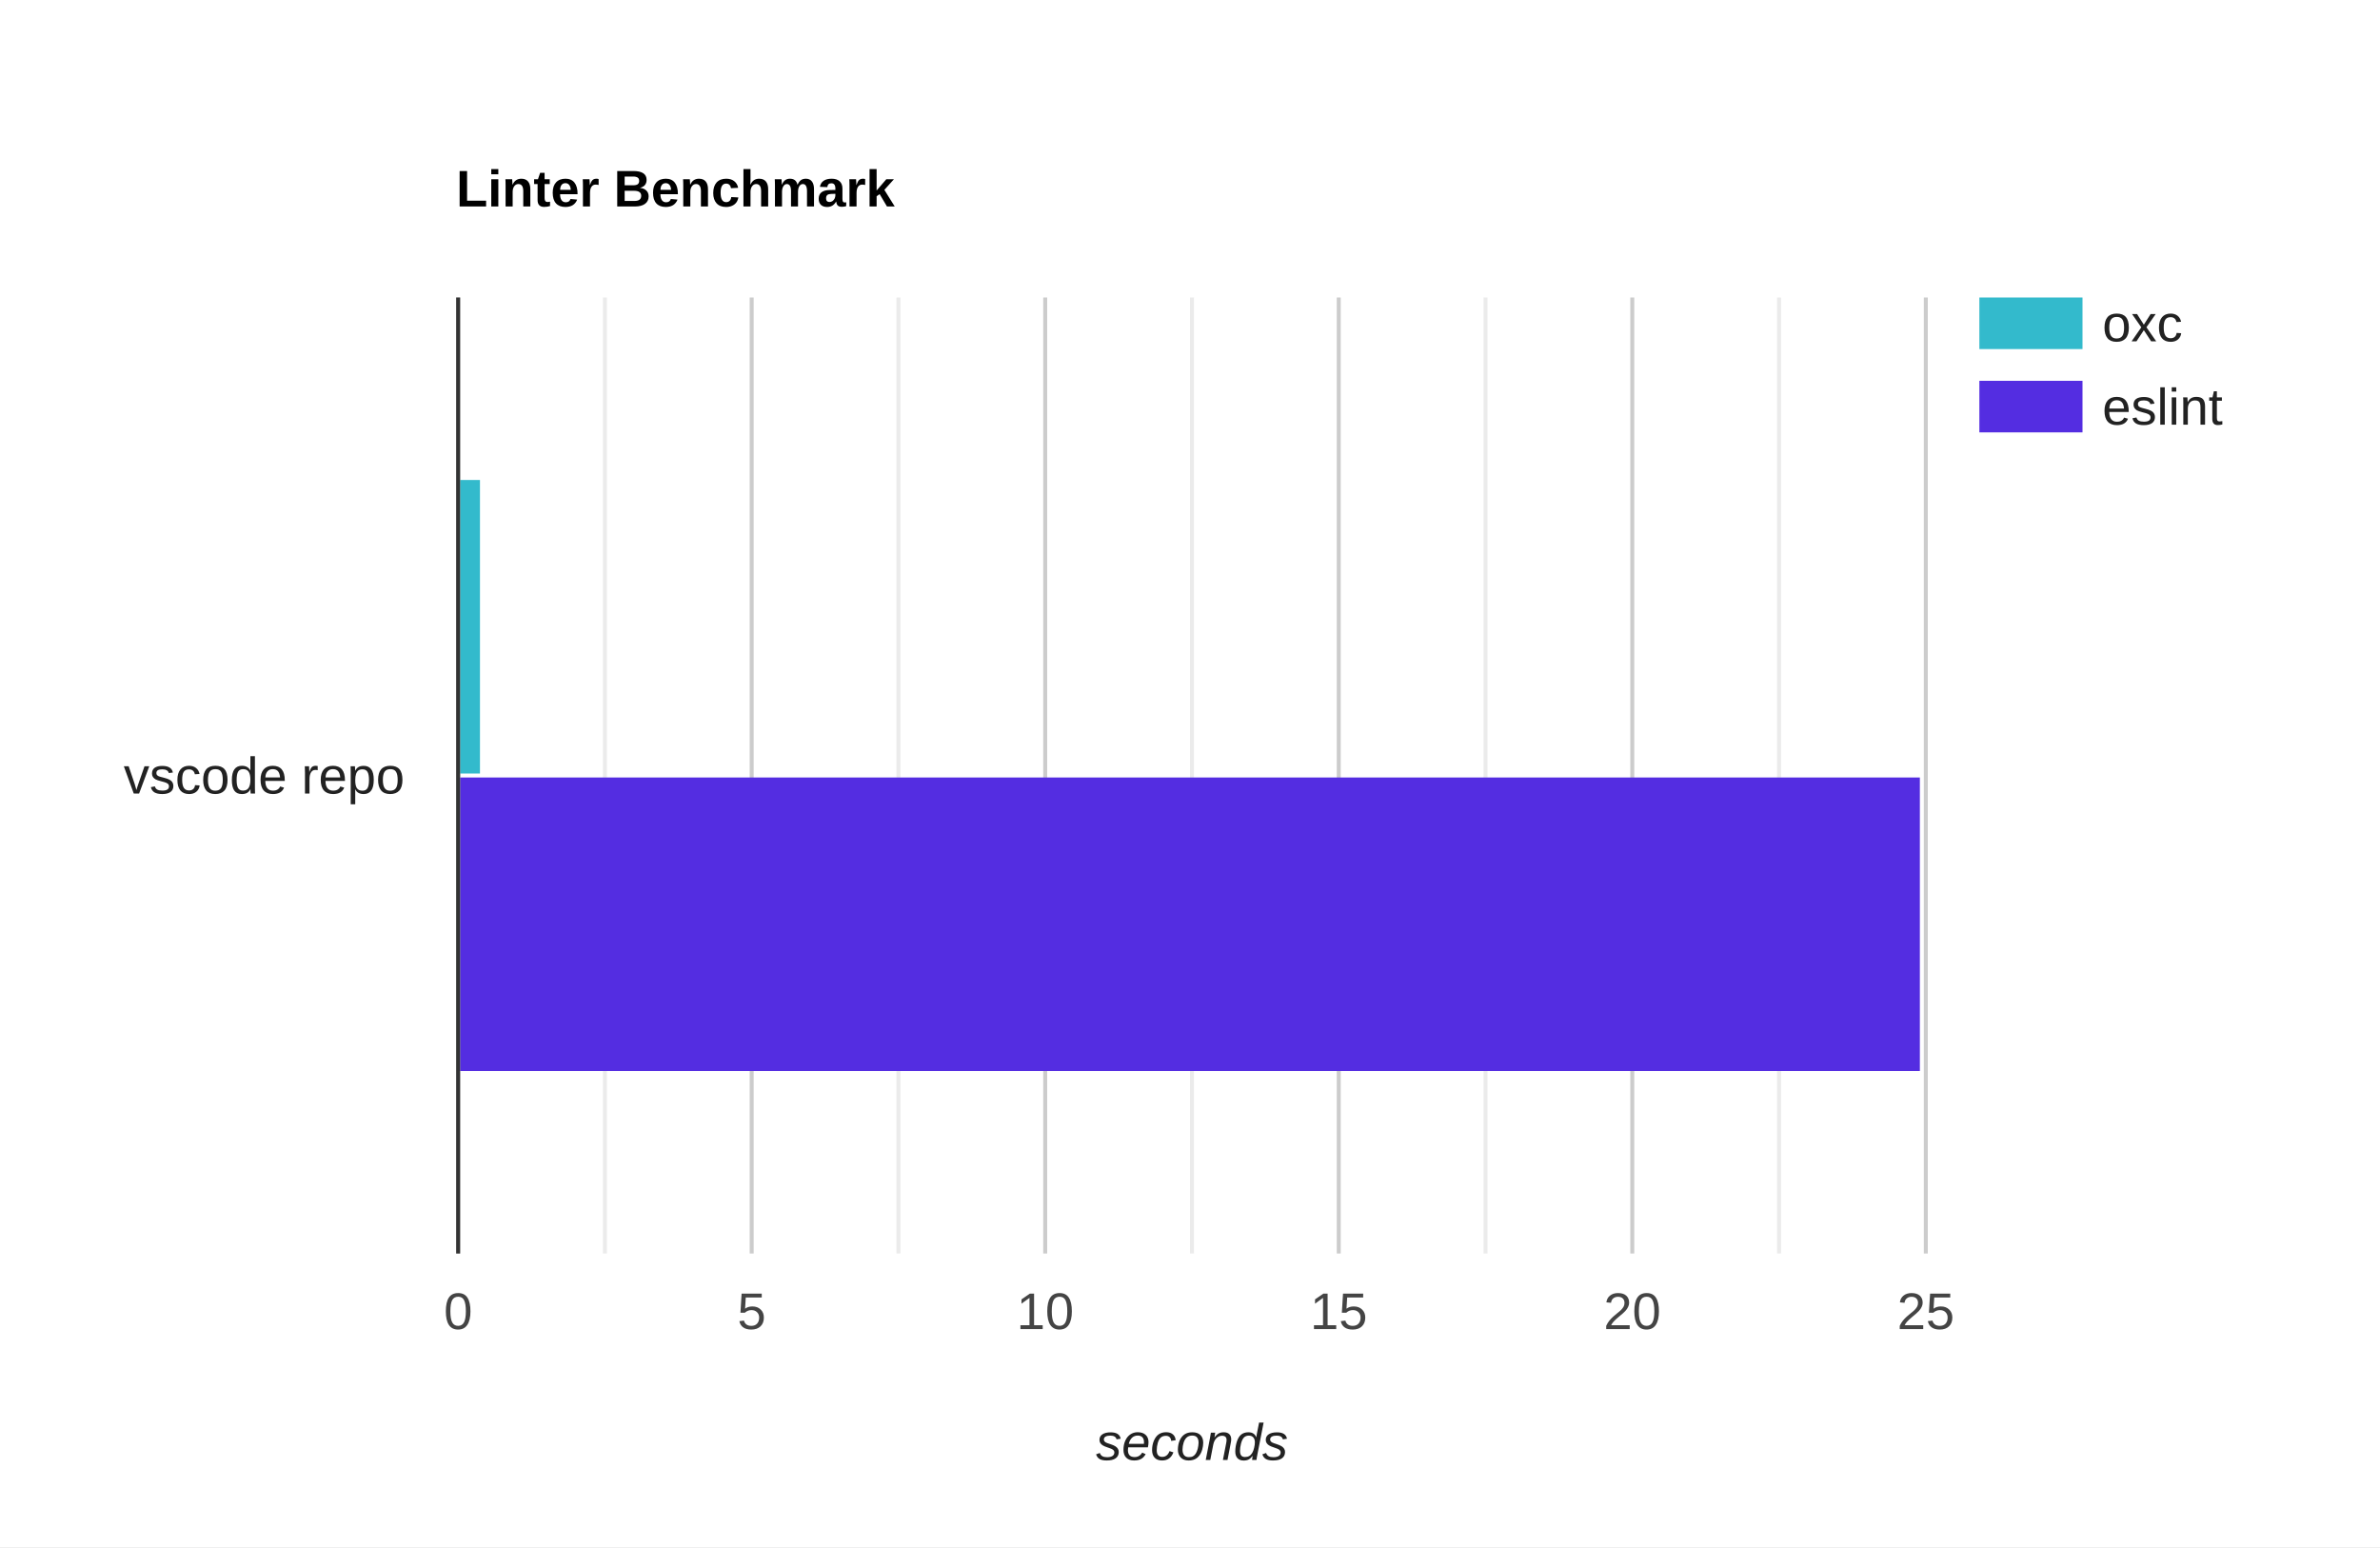
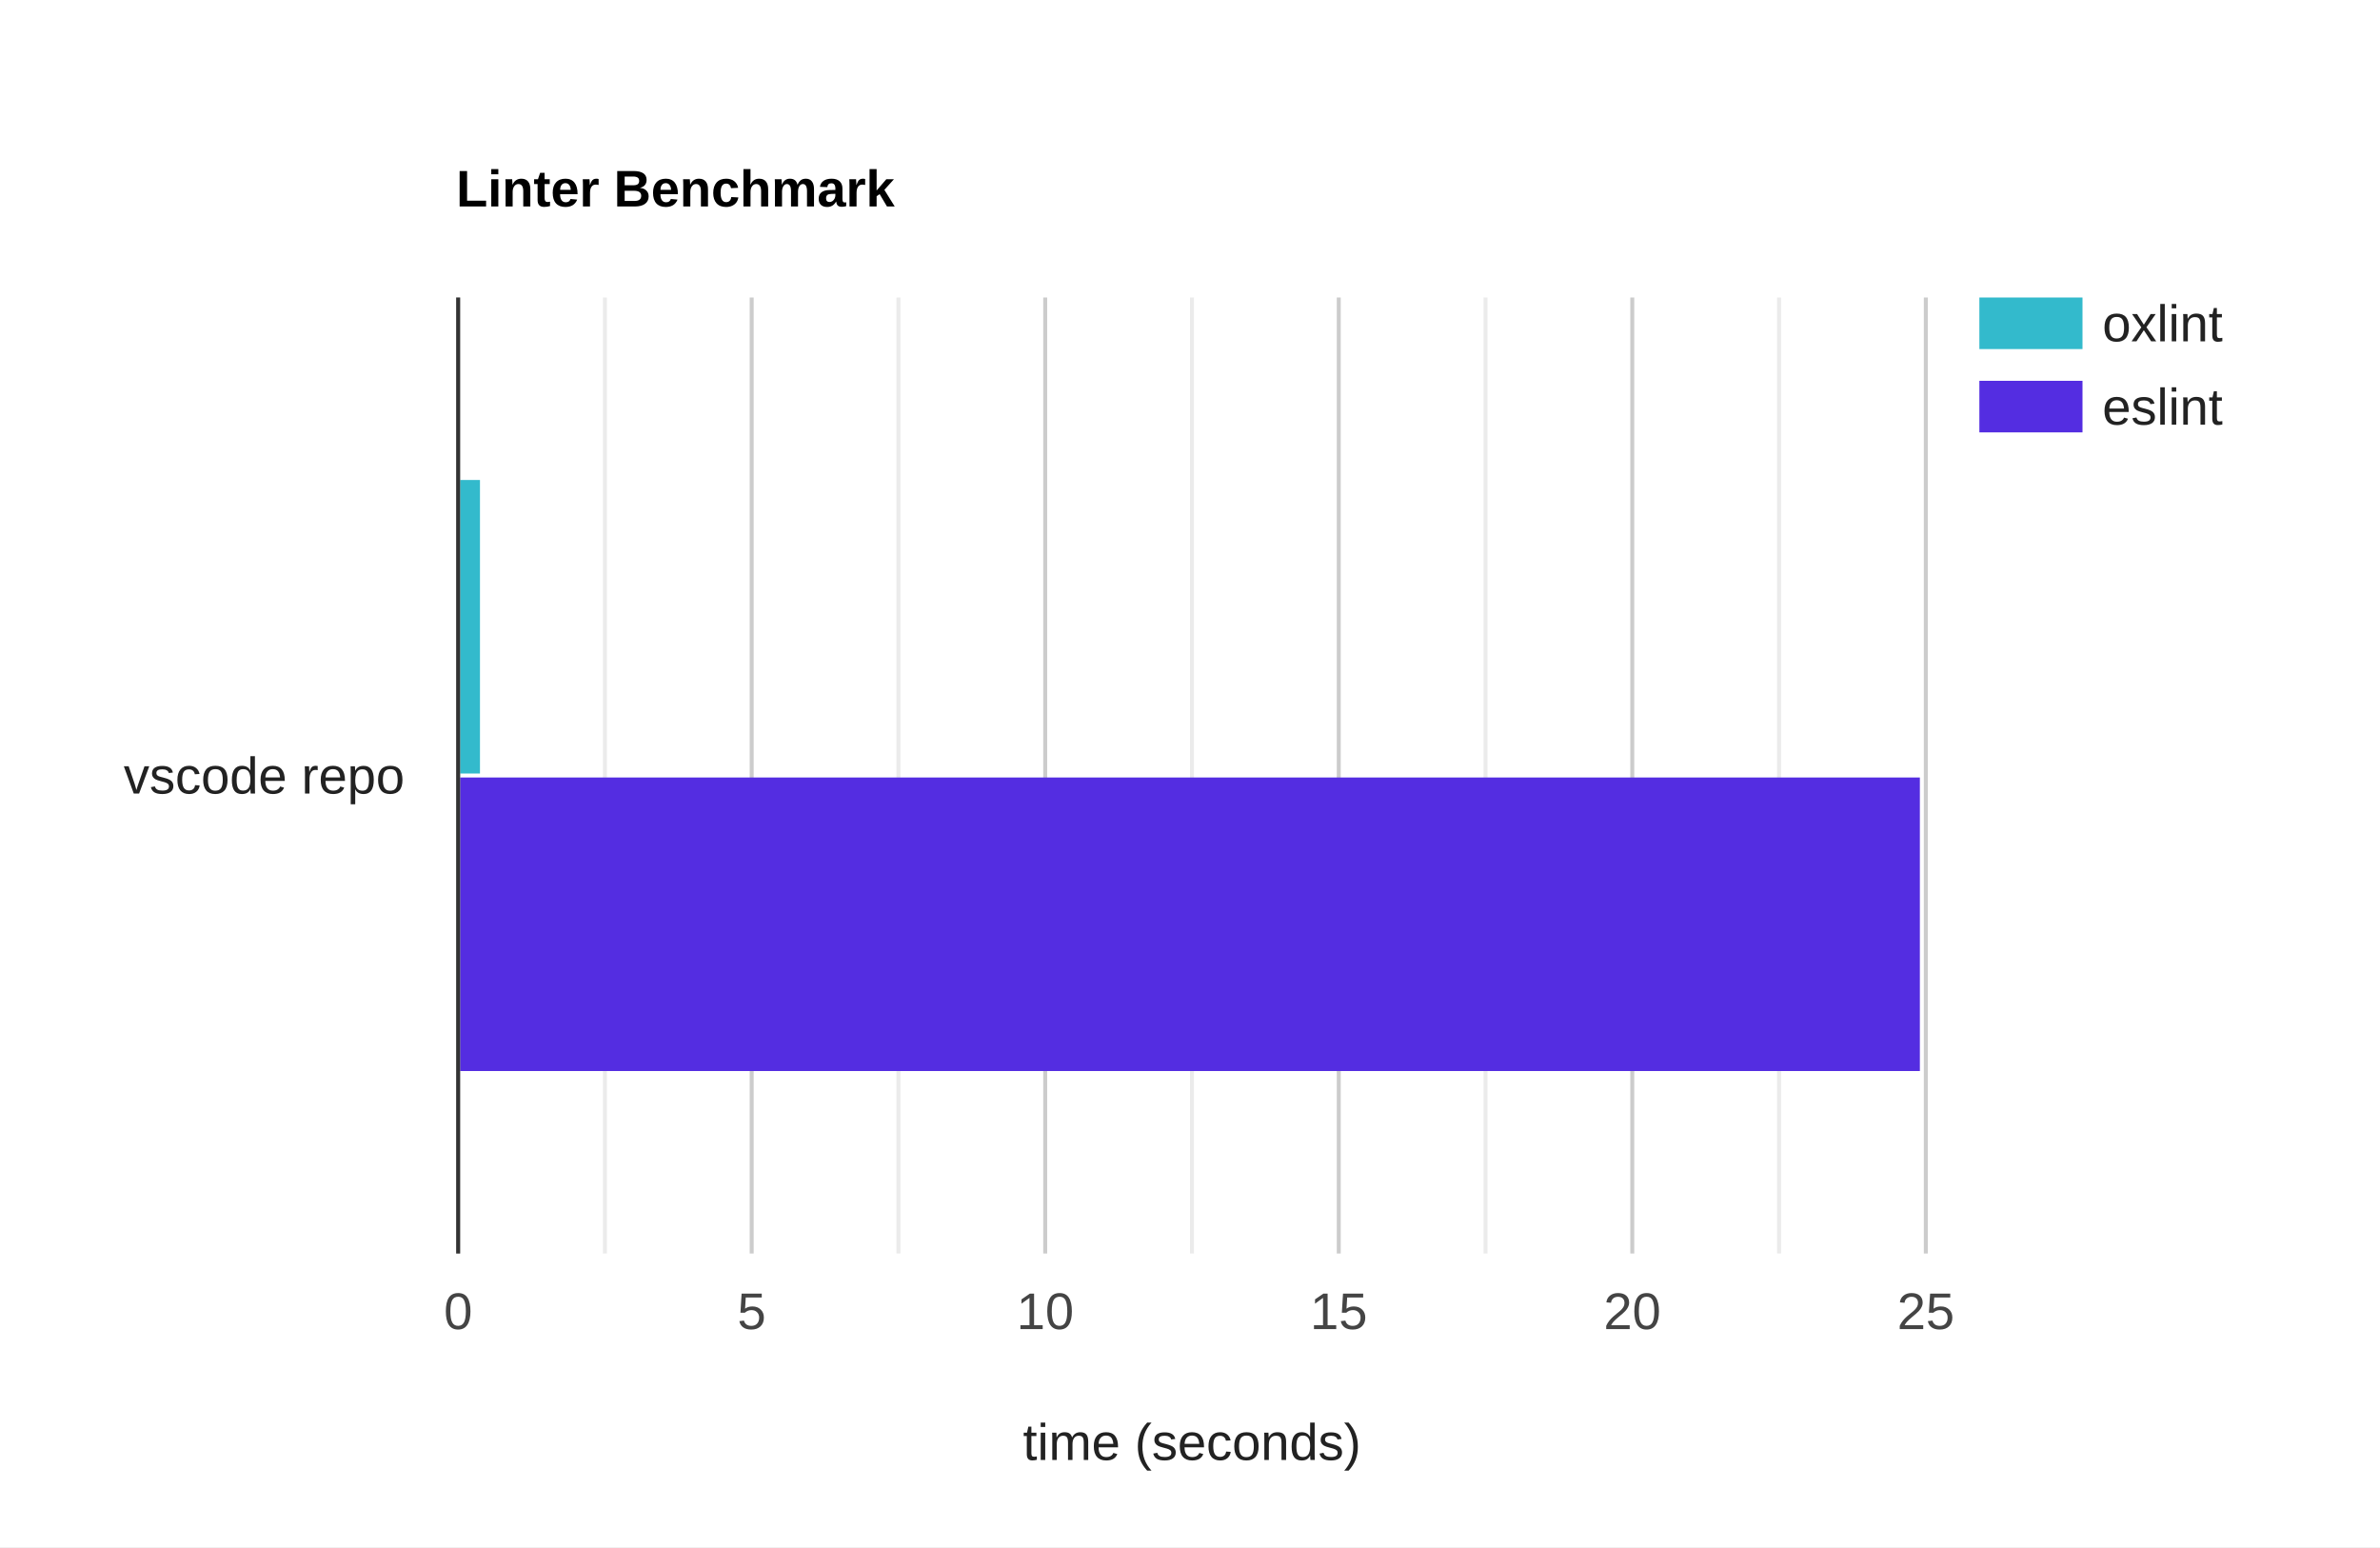
- <svg xmlns="http://www.w3.org/2000/svg" overflow="hidden" aria-label="A chart." viewBox="0 0 600 390">
+ <svg xmlns="http://www.w3.org/2000/svg" overflow="hidden" viewBox="0 0 600 390">
  <rect width="600" height="390" fill="#fff" stroke-width="0" />
  <g stroke-width="0">
    <text x="115" y="52.05" fill="#000000" font-family="Arial" font-size="13" font-weight="bold">Linter Benchmark</text>
-     <rect x="115" y="41" width="371" height="13" fill="#fff" fill-opacity="0" />
  </g>
-   <rect x="499" y="75" width="88" height="34" fill="#fff" fill-opacity="0" stroke-width="0" />
-   <rect x="499" y="75" width="88" height="13" fill="#fff" fill-opacity="0" stroke-width="0" />
-   <text x="530" y="86.05" fill="#222222" font-family="Arial" font-size="13" stroke-width="0">oxc</text>
+   <text x="530" y="86.05" fill="#222222" font-family="Arial" font-size="13" stroke-width="0">oxlint</text>
  <rect x="499" y="75" width="26" height="13" fill="#33bacc" stroke-width="0" />
-   <rect x="499" y="96" width="88" height="13" fill="#fff" fill-opacity="0" stroke-width="0" />
  <text x="530" y="107.05" fill="#222222" font-family="Arial" font-size="13" stroke-width="0">eslint</text>
  <rect x="499" y="96" width="26" height="13" fill="#542de1" stroke-width="0" />
-   <rect x="115" y="75" width="371" height="241" fill="#fff" fill-opacity="0" stroke-width="0" />
  <g stroke-width="0">
    <rect x="115" y="75" width="1" height="241" fill="#ccc" />
    <rect x="189" y="75" width="1" height="241" fill="#ccc" />
    <rect x="263" y="75" width="1" height="241" fill="#ccc" />
    <rect x="337" y="75" width="1" height="241" fill="#ccc" />
    <rect x="411" y="75" width="1" height="241" fill="#ccc" />
    <rect x="485" y="75" width="1" height="241" fill="#ccc" />
    <rect x="152" y="75" width="1" height="241" fill="#ebebeb" />
    <rect x="226" y="75" width="1" height="241" fill="#ebebeb" />
    <rect x="300" y="75" width="1" height="241" fill="#ebebeb" />
    <rect x="374" y="75" width="1" height="241" fill="#ebebeb" />
    <rect x="448" y="75" width="1" height="241" fill="#ebebeb" />
  </g>
  <g stroke-width="0">
    <rect x="116" y="121" width="5" height="74" fill="#33bacc" />
    <rect x="116" y="196" width="368" height="74" fill="#542de1" />
  </g>
  <rect x="115" y="75" width="1" height="241" fill="#333" stroke-width="0" />
  <text x="115.5" y="335.05" fill="#444444" font-family="Arial" font-size="13" stroke-width="0" text-anchor="middle">0</text>
  <text x="189.5" y="335.05" fill="#444444" font-family="Arial" font-size="13" stroke-width="0" text-anchor="middle">5</text>
  <text x="263.5" y="335.05" fill="#444444" font-family="Arial" font-size="13" stroke-width="0" text-anchor="middle">10</text>
  <text x="337.5" y="335.05" fill="#444444" font-family="Arial" font-size="13" stroke-width="0" text-anchor="middle">15</text>
  <text x="411.5" y="335.05" fill="#444444" font-family="Arial" font-size="13" stroke-width="0" text-anchor="middle">20</text>
  <text x="485.5" y="335.05" fill="#444444" font-family="Arial" font-size="13" stroke-width="0" text-anchor="middle">25</text>
  <text x="102" y="200.05" fill="#222222" font-family="Arial" font-size="13" stroke-width="0" text-anchor="end">vscode repo</text>
  <g stroke-width="0">
-     <text x="300.5" y="368.05" fill="#222222" font-family="Arial" font-size="13" font-style="italic" text-anchor="middle">seconds</text>
+     <text x="300.5" y="368.05" fill="#222222" font-family="Arial" font-size="13" text-anchor="middle">time (seconds)</text>
    <rect x="115" y="357" width="371" height="13" fill="#fff" fill-opacity="0" />
  </g>
</svg>
